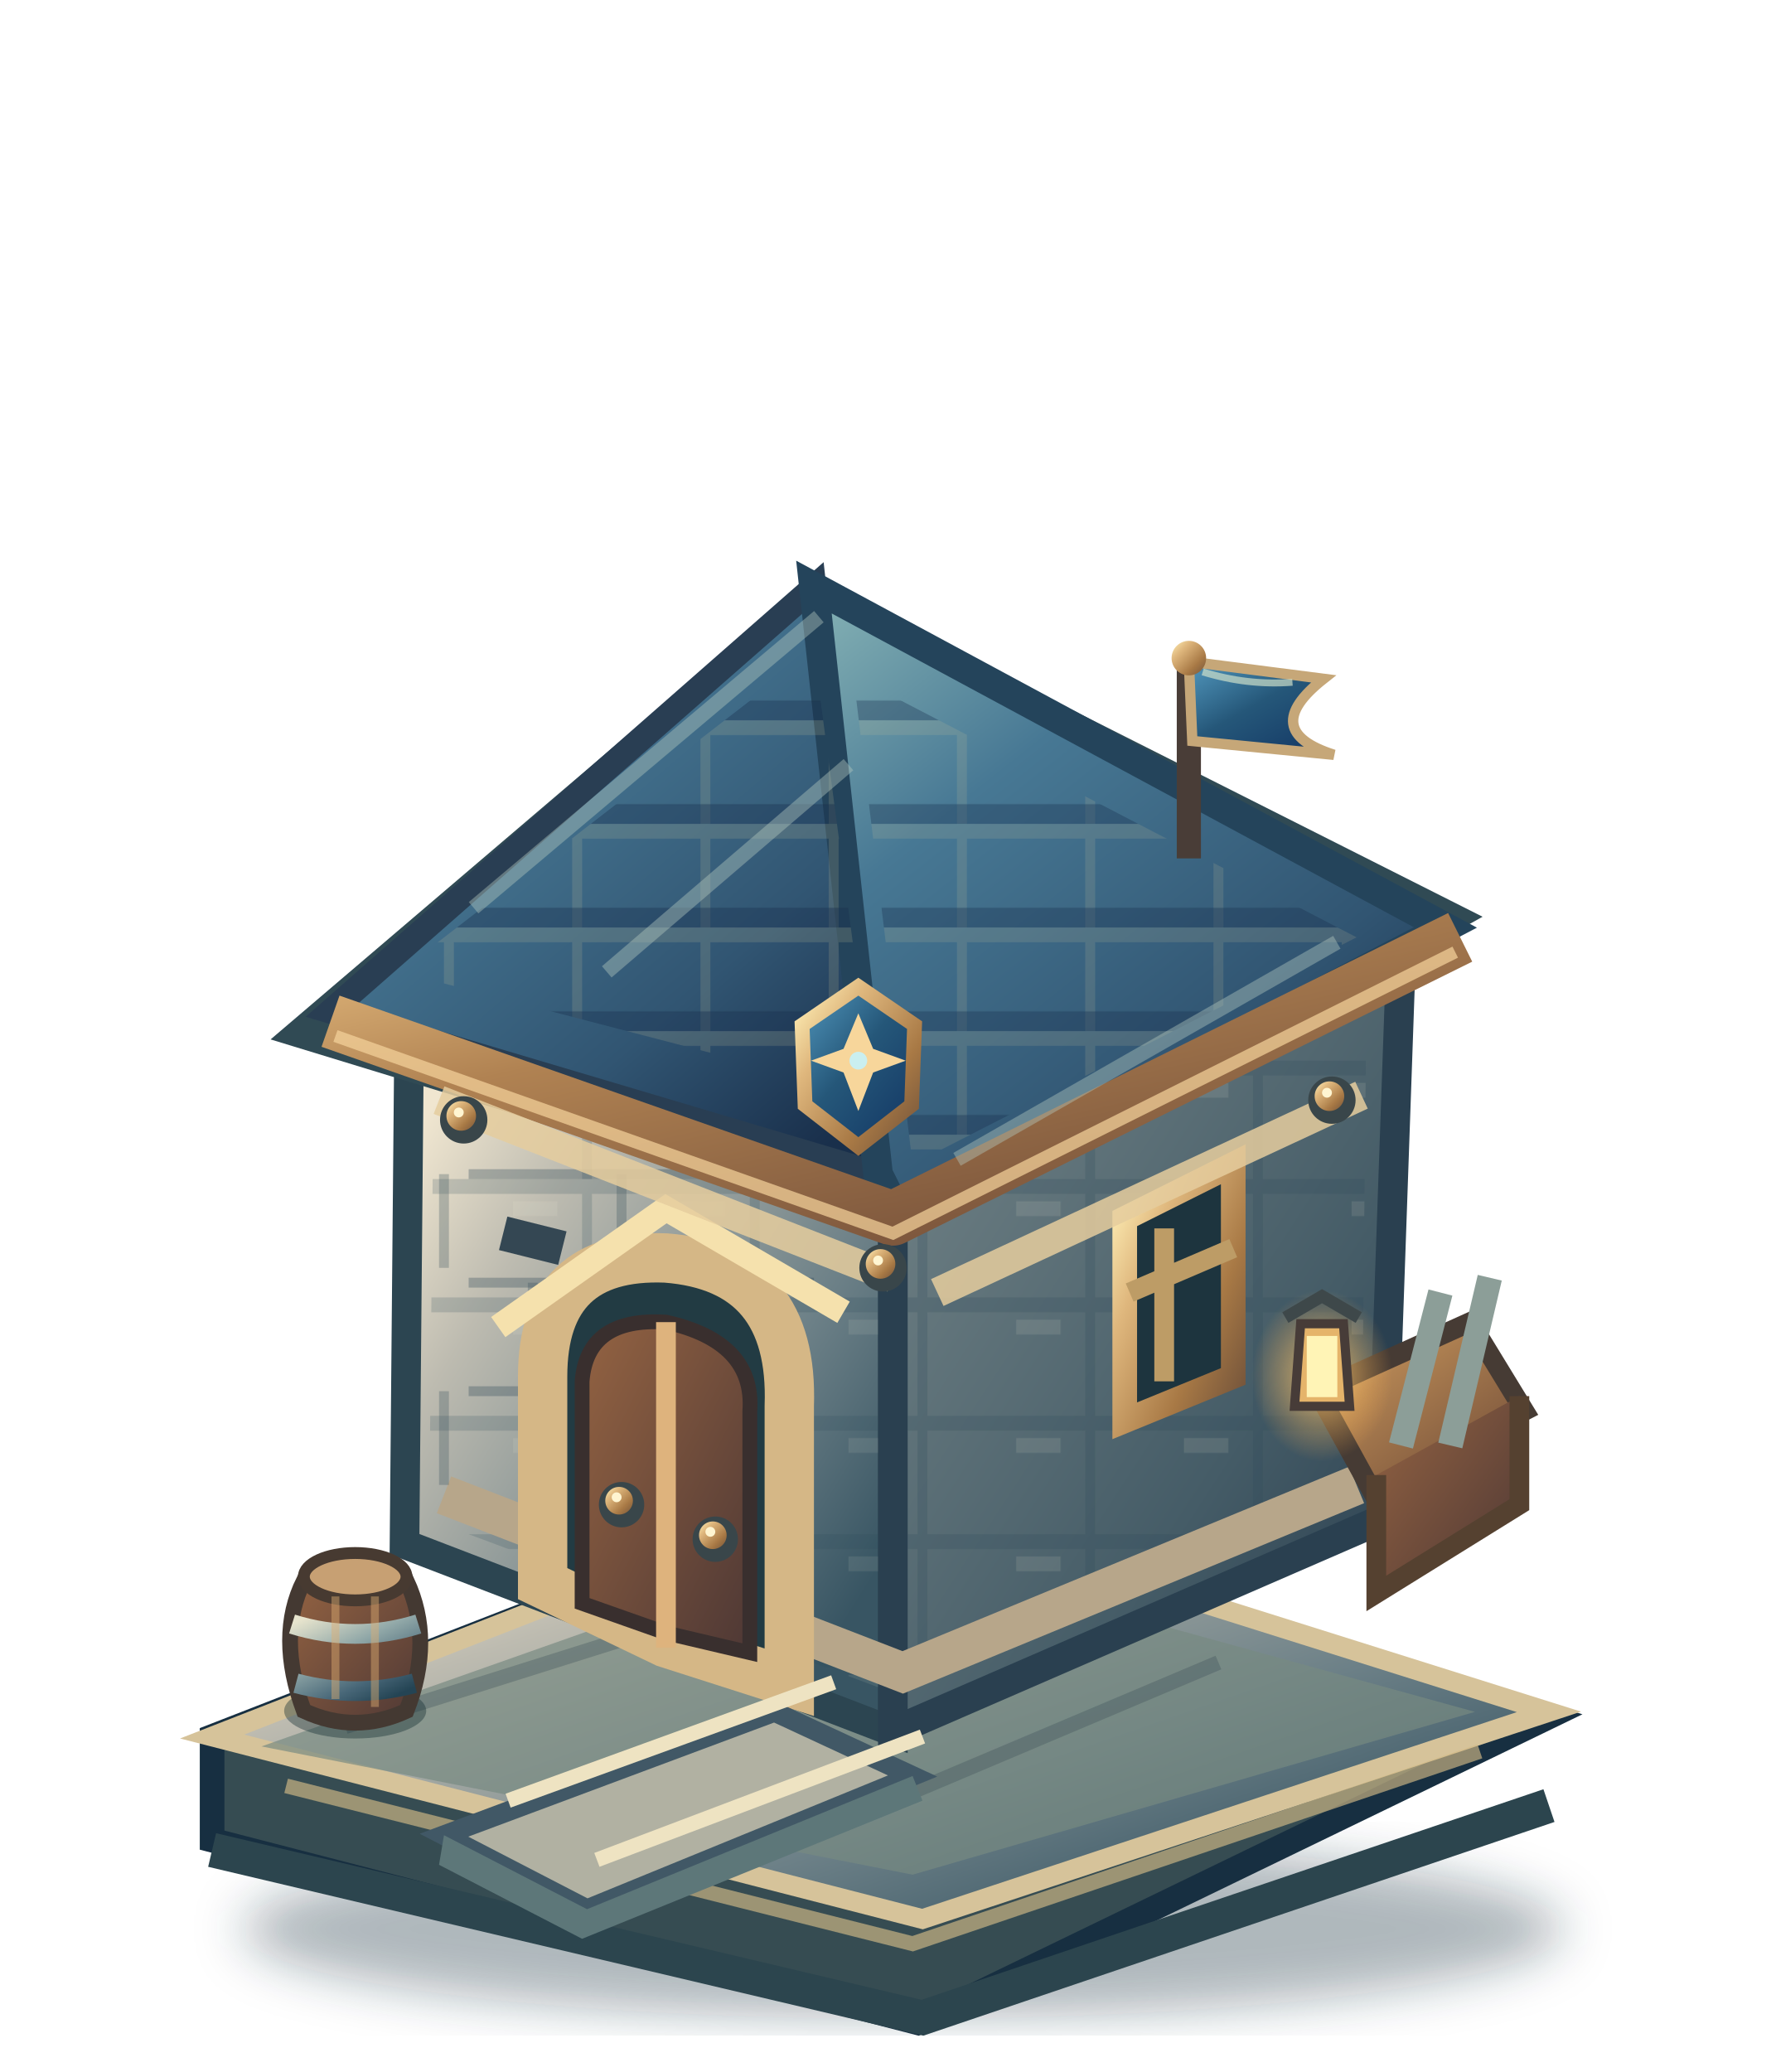
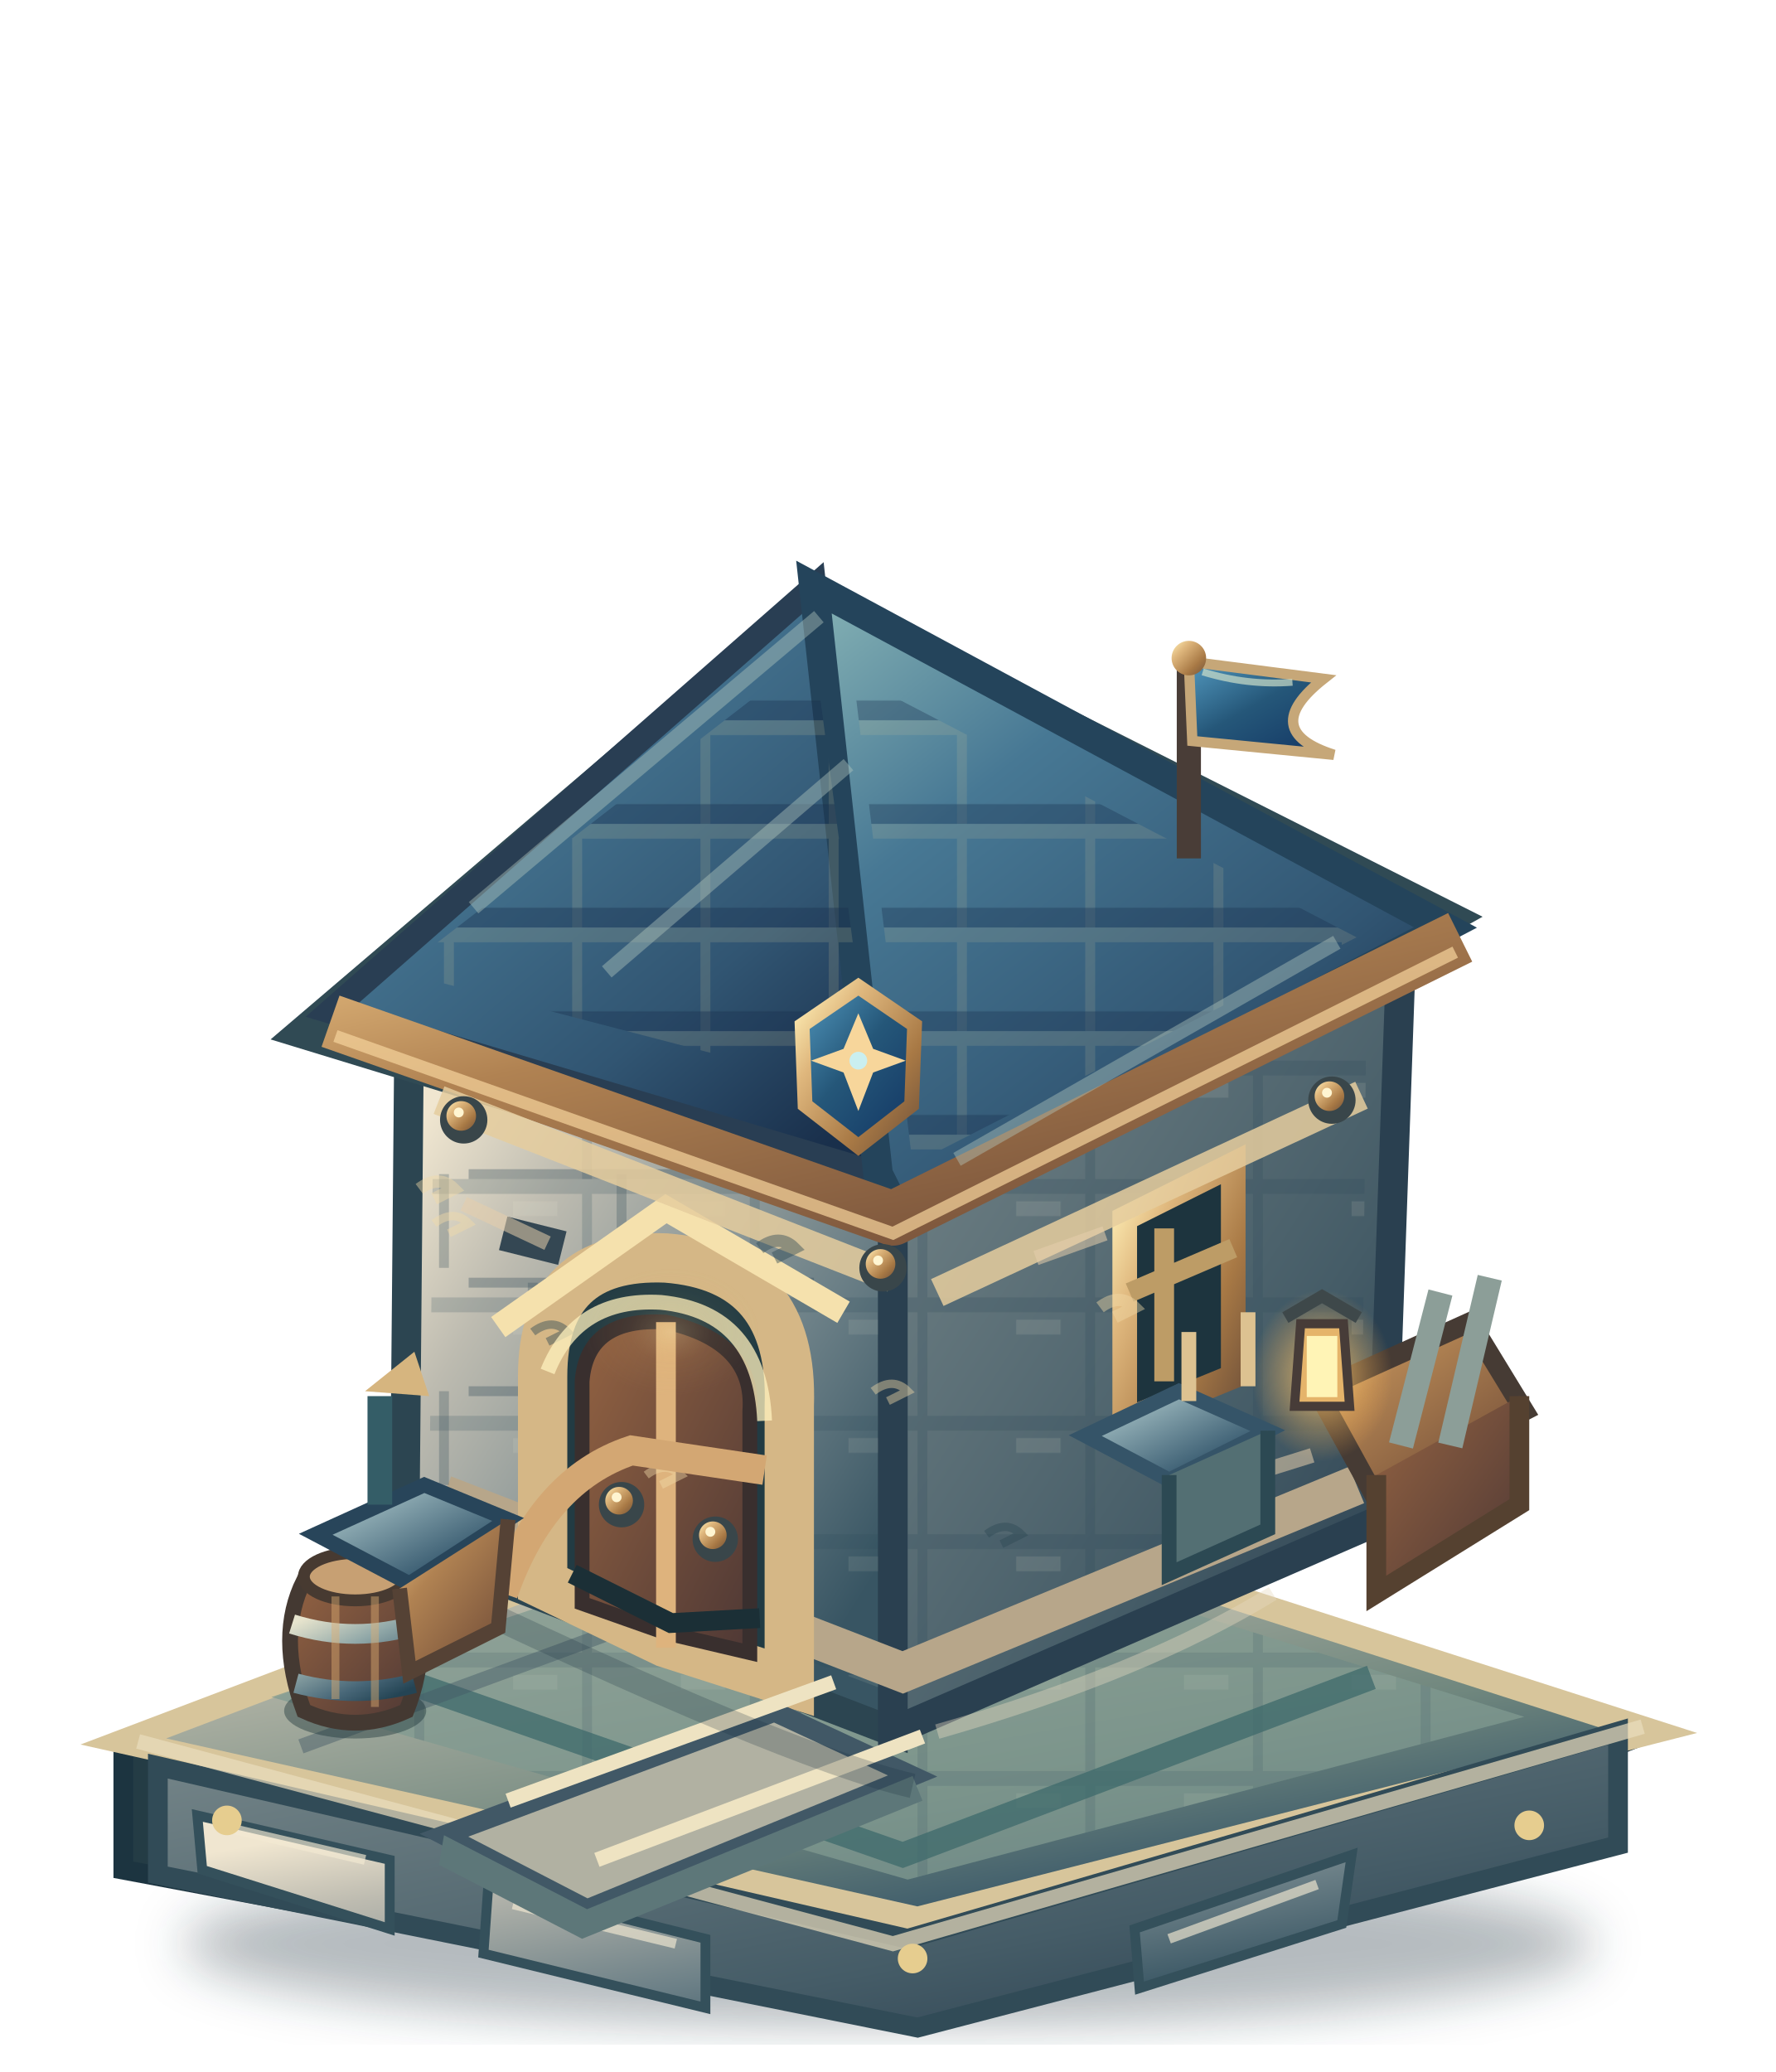
<svg xmlns="http://www.w3.org/2000/svg" width="360" height="420" viewBox="0 0 360 420" role="img" aria-label="Infantería I — Cuartel de Reclutas">
  <defs>
    <linearGradient id="stone" x1=".1" x2=".9" y1=".1" y2=".85">
      <stop stop-color="#f0e6d0" />
      <stop offset=".24" stop-color="#bdbbb0" />
      <stop offset=".7" stop-color="#6c8087" />
      <stop offset="1" stop-color="#385563" />
    </linearGradient>
    <linearGradient id="stoneDark" x1="0" x2="1" y1="0" y2="1">
      <stop stop-color="#77878a" />
      <stop offset=".65" stop-color="#455c67" />
      <stop offset="1" stop-color="#263a4b" />
    </linearGradient>
    <linearGradient id="timber" x1=".05" x2=".95" y1="0" y2="1">
      <stop stop-color="#e1b77b" />
      <stop offset=".32" stop-color="#b08252" />
      <stop offset="1" stop-color="#6d4936" />
    </linearGradient>
    <linearGradient id="timberSide" x1="0" x2="1" y1="0" y2="1">
      <stop stop-color="#946342" />
      <stop offset="1" stop-color="#4e3835" />
    </linearGradient>
    <linearGradient id="roof" x1=".05" x2=".85" y1="0" y2="1">
      <stop stop-color="#82afb3" />
      <stop offset=".3" stop-color="#477894" />
      <stop offset=".72" stop-color="#315572" />
      <stop offset="1" stop-color="#192f4b" />
    </linearGradient>
    <linearGradient id="bronze" x1="0" x2="1" y1="0" y2="1">
      <stop stop-color="#fff0b7" />
      <stop offset=".28" stop-color="#dfb77d" />
      <stop offset=".7" stop-color="#a87945" />
      <stop offset="1" stop-color="#75553b" />
    </linearGradient>
    <linearGradient id="steel" x1="0" x2=".9" y1="0" y2="1">
      <stop stop-color="#e7e4cd" />
      <stop offset=".4" stop-color="#91a8a8" />
      <stop offset=".77" stop-color="#486778" />
      <stop offset="1" stop-color="#244454" />
    </linearGradient>
    <linearGradient id="cloth" x1=".1" x2=".8" y1=".1" y2=".9">
      <stop stop-color="#498bb0" />
      <stop offset=".48" stop-color="#255779" />
      <stop offset="1" stop-color="#173e69" />
    </linearGradient>
    <radialGradient id="amber">
      <stop stop-color="#fff8ca" stop-opacity=".98" />
      <stop offset=".3" stop-color="#f9c36a" stop-opacity=".82" />
      <stop offset="1" stop-color="#ffaf4f" stop-opacity="0" />
    </radialGradient>
    <radialGradient id="teal">
      <stop stop-color="#e8ffff" />
      <stop offset=".4" stop-color="#76cad0" />
      <stop offset="1" stop-color="#255f78" />
    </radialGradient>
    <filter id="blur">
      <feGaussianBlur stdDeviation="5" />
    </filter>
    <pattern id="shingles" width="26" height="21" patternUnits="userSpaceOnUse">
      <path d="M0 1H26M0 21H26M13 1V21" stroke="#d0c496" stroke-opacity=".22" stroke-width="2" />
      <path d="M0 18H26" stroke="#172d4a" stroke-opacity=".46" stroke-width="4" />
    </pattern>
    <pattern id="masonry" width="34" height="24" patternUnits="userSpaceOnUse">
      <path d="M0 1H34M0 24H34M17 1V24" stroke="#2c4957" stroke-width="2" opacity=".34" />
      <path d="M2 5h9" stroke="#fff8df" stroke-width="3" opacity=".16" />
    </pattern>
+     <linearGradient id="t04-fund-top" x1="0" y1="0" x2=".6" y2="1">
+       <stop stop-color="#f3e6bb" />
+       <stop offset=".36" stop-color="#b2b4a6" />
+       <stop offset=".75" stop-color="#70877e" />
+       <stop offset="1" stop-color="#355467" />
+     </linearGradient>
+     <linearGradient id="t04-steel" x1="0" y1=".1" x2=".9" y2="1">
+       <stop stop-color="#c9e2d6" />
+       <stop offset=".26" stop-color="#8ca9b1" />
+       <stop offset=".72" stop-color="#406276" />
+       <stop offset="1" stop-color="#183c58" />
+     </linearGradient>
+     <linearGradient id="t04-gold" x1="0" y1="0" x2="1" y2="1">
+       <stop stop-color="#fff0bb" />
+       <stop offset=".48" stop-color="#d4ab70" />
+       <stop offset="1" stop-color="#845737" />
+     </linearGradient>
+     <radialGradient id="t04-paint-light">
+       <stop stop-color="#fff3b0" stop-opacity=".55" />
+       <stop offset=".47" stop-color="#edb76e" stop-opacity=".18" />
+       <stop offset="1" stop-color="#d9ad60" stop-opacity="0" />
+     </radialGradient>
  </defs>
-   <ellipse cx="183" cy="391" rx="134" ry="18" fill="#0c2735" opacity=".33" filter="url(#blur)" />
-   <path d="M43 352 169 303 314 348 186 410 43 373Z" fill="#364c52" stroke="#172f41" stroke-width="5" />
-   <path d="M43 352 171 302 314 347 187 389Z" fill="url(#stone)" stroke="#d6c39a" stroke-width="4" />
-   <path d="M53 354 172 312 299 347 185 380Z" fill="#778a81" opacity=".68" />
-   <path d="M43 375 187 409 314 366" fill="none" stroke="#2c454e" stroke-width="7" />
-   <path d="M58 362 185 394 300 355" fill="none" stroke="#d2ba86" stroke-width="3" opacity=".65" />
-   <path d="M70 350 178 316M106 365 211 326M150 378 247 337" stroke="#394c54" stroke-width="3" opacity=".32" />
+   <ellipse cx="180" cy="394" rx="143" ry="17" fill="#122b34" opacity=".32" filter="url(#blur)" />
+   <path d="M25 353 169 298 335 351 185 409 25 379Z" fill="#243c45" stroke="#1c3440" stroke-width="4" />
+   <path d="M25 353 170 298 335 351 186 389Z" fill="url(#t04-fund-top)" stroke="#d7c59b" stroke-width="5" />
+   <path d="M32 358 184 393 328 351 328 374 186 411 32 380Z" fill="url(#stoneDark)" stroke="#314b57" stroke-width="4" />
+   <path d="M28 353 181 394 333 350" fill="none" stroke="#e9ddbd" stroke-width="3" opacity=".7" />
+   <path d="M55 344 171 305 309 348 184 381Z" fill="#809a90" opacity=".75" />
+   <path d="M55 344 171 305 309 348 184 381Z" fill="url(#masonry)" opacity=".45" />
+   <path d="M40 368 79 377 79 391 41 379ZM99 382 143 393 143 407 98 396ZM230 391 274 376 272 390 231 403Z" fill="url(#stone)" stroke="#34505b" stroke-width="2" />
+   <path d="M44 370 74 377M104 386l33 8M237 393l30-11" fill="none" stroke="#f3ead2" stroke-width="2" opacity=".65" />
+   <path d="M80 340 183 376 278 340" fill="none" stroke="#3d696b" stroke-width="5" opacity=".75" />
+   <path d="M61 354 167 315M106 367 209 328" stroke="#435965" stroke-width="3" opacity=".45" />
+   <circle cx="46" cy="369" r="3" fill="#e6cd8f" />
+   <circle cx="185" cy="397" r="3" fill="#e6cd8f" />
+   <circle cx="310" cy="370" r="3" fill="#e6cd8f" />
  <path d="M83 203 181 239 181 351 82 313Z" fill="url(#stone)" stroke="#2c4551" stroke-width="6" />
  <path d="M181 239 284 194 280 308 181 351Z" fill="url(#stoneDark)" stroke="#2a4050" stroke-width="6" />
  <path d="M88 210 178 244 178 342 87 308Z" fill="url(#masonry)" opacity=".56" />
  <path d="M184 241 277 203 276 302 184 343Z" fill="url(#masonry)" opacity=".65" />
  <path d="M90 303 183 339 275 301" stroke="#b7a68a" stroke-width="8" fill="none" />
  <path d="M95 238h70" stroke="#253f4f" stroke-width="2" opacity=".3" />
  <path d="M90 238v19" stroke="#344a56" stroke-width="2" opacity=".28" />
  <path d="M126 238v19" stroke="#344a56" stroke-width="2" opacity=".28" />
  <path d="M95 260h70" stroke="#253f4f" stroke-width="2" opacity=".3" />
  <path d="M108 260v19" stroke="#344a56" stroke-width="2" opacity=".28" />
  <path d="M144 260v19" stroke="#344a56" stroke-width="2" opacity=".28" />
  <path d="M95 282h70" stroke="#253f4f" stroke-width="2" opacity=".3" />
  <path d="M90 282v19" stroke="#344a56" stroke-width="2" opacity=".28" />
  <path d="M126 282v19" stroke="#344a56" stroke-width="2" opacity=".28" />
  <path d="M63 209 165 122 292 186 184 246Z" fill="#183448" stroke="#304a54" stroke-width="8" />
  <path d="M67 205 165 119 178 238Z" fill="url(#roof)" stroke="#293e53" stroke-width="5" />
  <path d="M165 119 293 188 182 246 178 238Z" fill="url(#roof)" stroke="#24445b" stroke-width="6" />
  <path d="M81 197 165 132 177 222Z" fill="url(#shingles)" opacity=".78" />
  <path d="M173 137 275 190 185 236Z" fill="url(#shingles)" opacity=".7" />
  <path d="M67 207 181 247 296 190" fill="none" stroke="url(#timber)" stroke-width="11" stroke-linejoin="round" />
  <path d="M68 210 181 250 295 193" fill="none" stroke="#f4d19a" stroke-width="2.5" opacity=".72" />
  <path d="M96 184 166 125M123 197 172 155M194 235 271 191" stroke="#b2c7be" stroke-width="3" opacity=".42" />
  <path d="M110 321V279Q110 254 135 255Q161 257 160 285V341L135 333Z" fill="#223b43" stroke="#d5b786" stroke-width="10" />
  <path d="M118 325V280Q119 267 135 268Q153 272 152 286V335L135 331Z" fill="url(#timberSide)" stroke="#392f2e" stroke-width="3" />
  <path d="M135 268V334" stroke="#deb37d" stroke-width="4" />
  <circle cx="126" cy="305" r="4.6" fill="#39464a" />
  <circle cx="125.5" cy="304.2" r="2.8" fill="url(#bronze)" />
  <circle cx="125" cy="303.5" r="1" fill="#fff5d1" />
  <circle cx="145" cy="312" r="4.6" fill="#39464a" />
  <circle cx="144.5" cy="311.2" r="2.8" fill="url(#bronze)" />
  <circle cx="144" cy="310.5" r="1" fill="#fff5d1" />
  <path d="M101 269 135 245 171 266" stroke="#f5e1ad" stroke-width="5" fill="none" />
  <path d="M228 247 250 236 250 279 228 288Z" fill="#1d343e" stroke="url(#bronze)" stroke-width="5" />
  <path d="M236 249v31M229 262l21-9" stroke="#bd9c66" stroke-width="4" />
  <path d="M102 250l12 3" stroke="#344753" stroke-width="7" />
  <path d="M267 282 298 268 309 286 278 302Z" fill="url(#timber)" stroke="#463b34" stroke-width="4" />
  <path d="M279 299V323L308 305V283" fill="url(#timberSide)" stroke="#554130" stroke-width="4" />
  <path d="M292 262 284 293M302 259 294 293" stroke="#8c9e98" stroke-width="5" />
  <g transform="translate(241 174) scale(0.7)">
    <path d="M0 0V-57" stroke="#493d37" stroke-width="7" />
    <path d="M0-57 39-52Q20-37 42-30L1-34Z" fill="url(#cloth)" stroke="#c6a778" stroke-width="3" />
    <path d="M4-54Q17-50 30-51" fill="none" stroke="#d7e6cc" stroke-width="2" opacity=".65" />
    <circle cy="-58" r="5" fill="url(#bronze)" />
  </g>
  <g transform="translate(174 215) scale(0.6)">
    <path d="M0-25 19-12 18 15 0 29-18 15-19-12Z" fill="url(#cloth)" stroke="url(#bronze)" stroke-width="5" />
    <path d="M0-16 5-4 16 0 5 4 0 17-5 4-16 0-5-4Z" fill="#f7d69b" />
    <circle r="3" fill="#caeff0" />
  </g>
  <g transform="translate(268 277) scale(0.62)">
    <ellipse cx="0" cy="3" rx="23" ry="28" fill="url(#amber)" opacity=".72" />
    <path d="M-7-14 7-14 9 13-9 13Z" fill="#e5b46a" stroke="#473c38" stroke-width="3" />
    <path d="M-5-10h10v20H-5Z" fill="#fff4b6" />
    <path d="M-12-16 0-23 12-16" fill="none" stroke="#3e484a" stroke-width="4" />
    <path d="M-13 16H13" stroke="url(#bronze)" stroke-width="4" />
  </g>
  <g transform="translate(72 330) scale(0.8)">
    <ellipse cx="0" cy="21" rx="18" ry="7" fill="#152d32" opacity=".4" />
    <path d="M-13-12Q-20 2-13 21Q0 27 13 21Q20 3 13-12Z" fill="url(#timberSide)" stroke="#443932" stroke-width="4" />
    <ellipse cy="-13" rx="13" ry="6" fill="#c7a073" stroke="#473a31" stroke-width="3" />
    <path d="M-16-1Q0 4 16-1M-15 14Q0 18 15 14" fill="none" stroke="url(#steel)" stroke-width="5" />
    <path d="M-5-8V18M5-8V20" stroke="#ddad71" stroke-width="2" opacity=".45" />
  </g>
  <g transform="translate(133 365)">
    <path d="M-43 7 24-18 52-5-14 22Z" fill="#b1b1a2" stroke="#415866" stroke-width="4" />
    <path d="M-44 13 -15 28 54 0 52-5 -14 22 -43 7Z" fill="#5d7779" />
    <path d="M-30 0 36-24M-12 12 54-13" stroke="#eee3c2" stroke-width="3" />
  </g>
  <path d="M89 223 181 259M190 262 276 222" stroke="#e5cd9e" stroke-width="6" opacity=".85" />
  <circle cx="94" cy="227" r="4.8" fill="#39464a" />
  <circle cx="93.5" cy="226.2" r="3" fill="url(#bronze)" />
  <circle cx="93" cy="225.5" r="1" fill="#fff5d1" />
  <circle cx="270" cy="223" r="4.8" fill="#39464a" />
  <circle cx="269.5" cy="222.2" r="3" fill="url(#bronze)" />
  <circle cx="269" cy="221.5" r="1" fill="#fff5d1" />
  <circle cx="179" cy="257" r="4.8" fill="#39464a" />
  <circle cx="178.5" cy="256.2" r="3" fill="url(#bronze)" />
  <circle cx="178" cy="255.5" r="1" fill="#fff5d1" />
+   <g id="t04-painted-microvolume">
+     <path d="M85 241q4 -3 7 0l-4 2" stroke="#f1d9a7" stroke-width="2.5" fill="none" opacity=".43" />
+     <path d="M108 270q4 -3 7 0l-4 2" stroke="#2d4753" stroke-width="1.7" fill="none" opacity=".43" />
+     <path d="M131 299q4 -3 7 0l-4 2" stroke="#f1d9a7" stroke-width="1.7" fill="none" opacity=".43" />
+     <path d="M154 253q4 -3 7 0l-4 2" stroke="#2d4753" stroke-width="2.5" fill="none" opacity=".43" />
+     <path d="M177 282q4 -3 7 0l-4 2" stroke="#f1d9a7" stroke-width="1.7" fill="none" opacity=".43" />
+     <path d="M200 311q4 -3 7 0l-4 2" stroke="#2d4753" stroke-width="1.7" fill="none" opacity=".43" />
+     <path d="M223 265q4 -3 7 0l-4 2" stroke="#f1d9a7" stroke-width="2.5" fill="none" opacity=".43" />
+     <path d="M246 294q4 -3 7 0l-4 2" stroke="#2d4753" stroke-width="1.7" fill="none" opacity=".43" />
+     <path d="M88 248q4 -3 7 0l-4 2" stroke="#f1d9a7" stroke-width="1.7" fill="none" opacity=".43" />
+     <path d="M94 244l17 8M210 255l14-5M250 300l16-5" stroke="#e6ceab" stroke-width="3" opacity=".55" />
+     <path d="M84 320Q159 356 185 362" stroke="#172e3c" stroke-width="5" opacity=".23" fill="none" />
+     <path d="M190 351q42-12 68-28" stroke="#e7dac0" stroke-width="3" opacity=".4" fill="none" />
+   </g>
+   <g id="t04-infantry-i-functional">
+     <path d="M102 323Q110 300 128 294l27 4" stroke="#d3a773" stroke-width="6" fill="none" />
+     <path d="M111 278Q117 263 134 264Q154 266 155 288" fill="none" stroke="#fff1bd" stroke-width="3" opacity=".75" />
+     <path d="M116 319l20 10 18-1" fill="none" stroke="#1b2f36" stroke-width="4" />
+     <path d="M64 311l22-10 17 7-20 13Z" fill="url(#t04-steel)" stroke="#28455a" stroke-width="3" />
+     <path d="M81 322l2 17 18-9 2-22" fill="url(#timber)" stroke="#554235" stroke-width="3" />
+     <path d="M77 305v-22" stroke="#345d67" stroke-width="5" />
+     <path d="M74 282l13 1-3-9Z" fill="#d6b57f" />
+     <path d="M220 291l19-9 18 8-20 10Z" fill="url(#t04-steel)" stroke="#355468" stroke-width="3" />
+     <path d="M237 299v20l20-9v-20" fill="#536f73" stroke="#2c4953" stroke-width="3" />
+     <path d="M241 284v-14M253 281v-15" stroke="#ddc291" stroke-width="3" />
+     <ellipse cx="136" cy="270" rx="18" ry="13" fill="url(#t04-paint-light)" opacity=".4" />
+   </g>
</svg>
